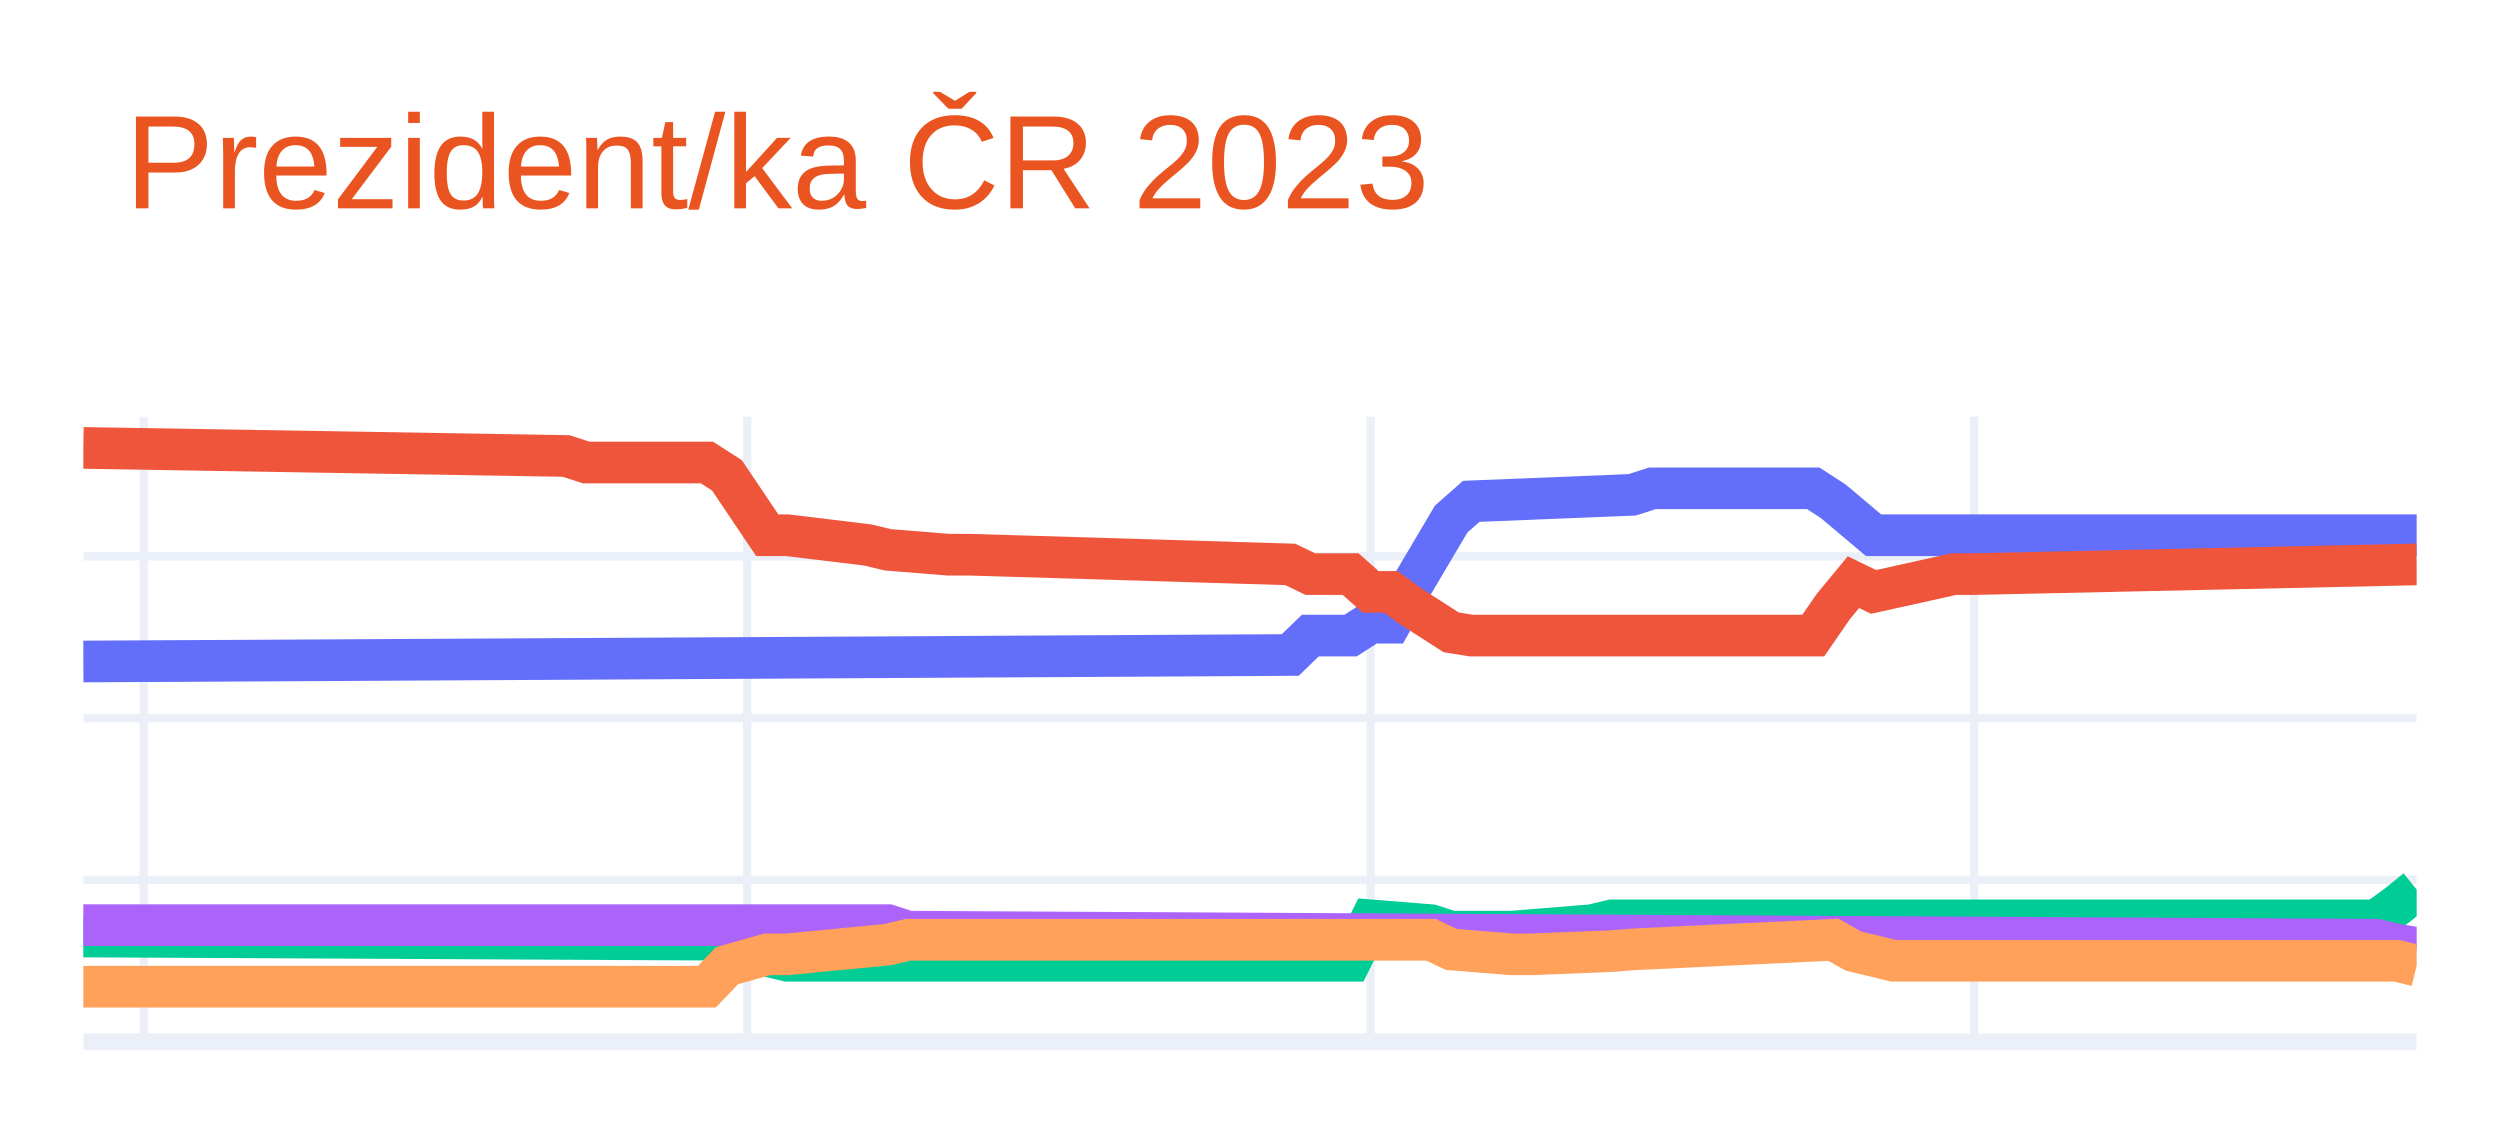
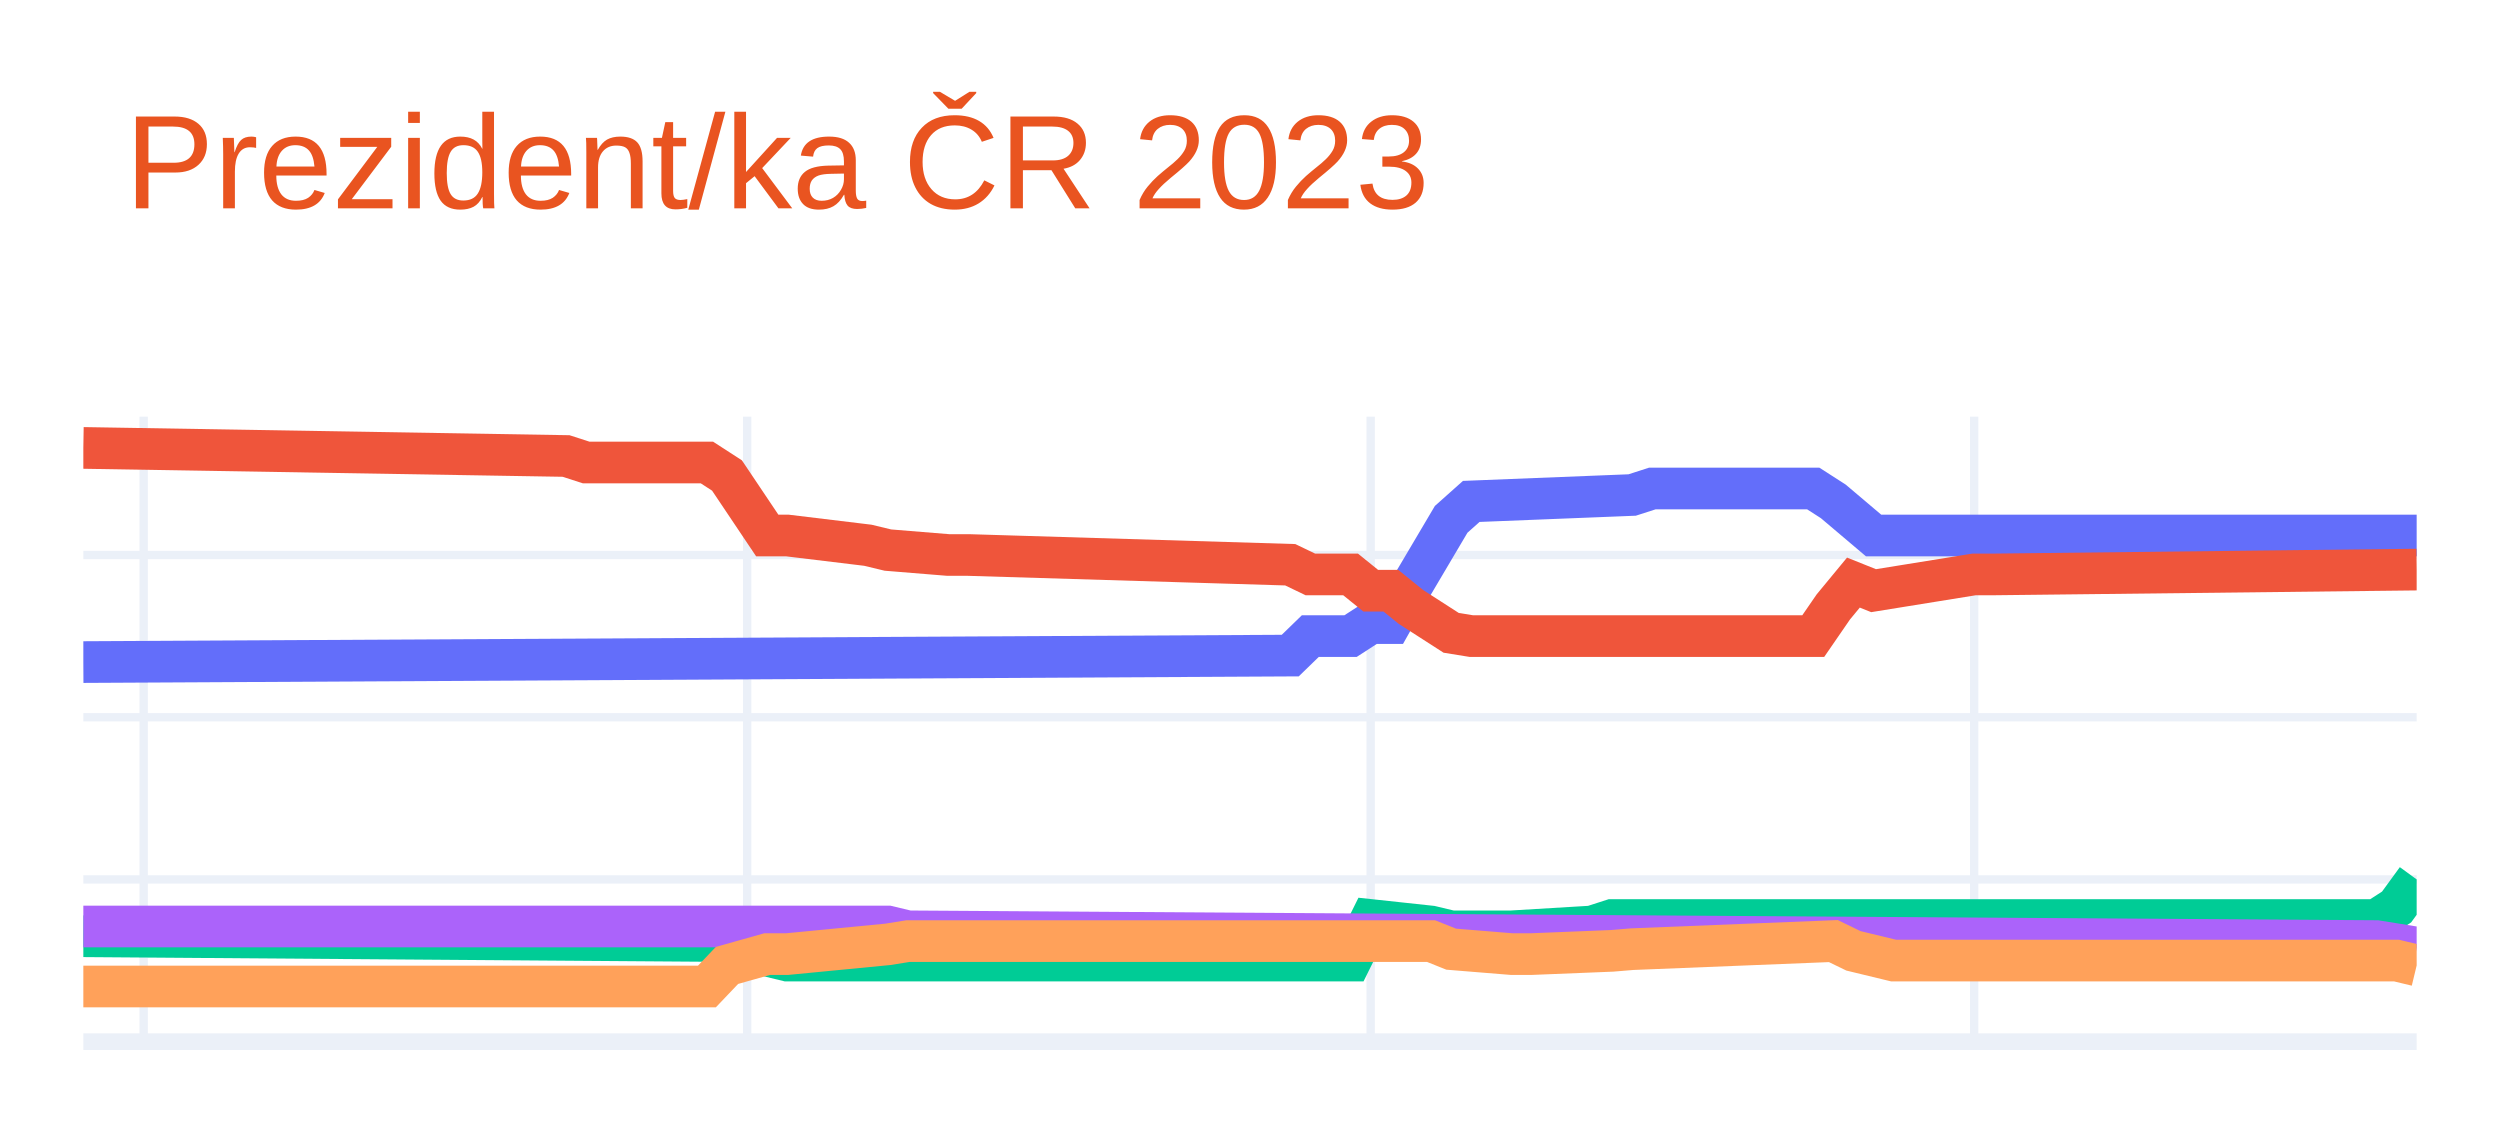
<svg xmlns="http://www.w3.org/2000/svg" class="main-svg" width="300" height="135" style="" viewBox="0 0 300 135">
  <rect x="0" y="0" width="300" height="135" style="fill: rgb(255, 255, 255); fill-opacity: 1;" />
-   <defs id="defs-eed7b8">
+   <defs id="defs-86ef12">
    <g class="clips">
-       <clipPath id="clipeed7b8xyplot" class="plotclip">
+       <clipPath id="clip86ef12xyplot" class="plotclip">
        <rect width="280" height="75" />
      </clipPath>
-       <clipPath class="axesclip" id="clipeed7b8x">
+       <clipPath class="axesclip" id="clip86ef12x">
        <rect x="10" y="0" width="280" height="135" />
      </clipPath>
-       <clipPath class="axesclip" id="clipeed7b8y">
+       <clipPath class="axesclip" id="clip86ef12y">
        <rect x="0" y="50" width="300" height="75" />
      </clipPath>
-       <clipPath class="axesclip" id="clipeed7b8xy">
+       <clipPath class="axesclip" id="clip86ef12xy">
        <rect x="10" y="50" width="280" height="75" />
      </clipPath>
    </g>
    <g class="gradients" />
    <g class="patterns" />
  </defs>
  <g class="bglayer" />
  <g class="layer-below">
    <g class="imagelayer" />
    <g class="shapelayer" />
  </g>
  <g class="cartesianlayer">
    <g class="subplot xy">
      <g class="layer-subplot">
        <g class="shapelayer" />
        <g class="imagelayer" />
      </g>
      <g class="minor-gridlayer">
        <g class="x" />
        <g class="y" />
      </g>
      <g class="gridlayer">
        <g class="x">
          <path class="xgrid crisp" transform="translate(17.24,0)" d="M0,50v75" style="stroke: rgb(235, 240, 248); stroke-opacity: 1; stroke-width: 1px;" />
          <path class="xgrid crisp" transform="translate(89.66,0)" d="M0,50v75" style="stroke: rgb(235, 240, 248); stroke-opacity: 1; stroke-width: 1px;" />
          <path class="xgrid crisp" transform="translate(164.48,0)" d="M0,50v75" style="stroke: rgb(235, 240, 248); stroke-opacity: 1; stroke-width: 1px;" />
          <path class="xgrid crisp" transform="translate(236.9,0)" d="M0,50v75" style="stroke: rgb(235, 240, 248); stroke-opacity: 1; stroke-width: 1px;" />
        </g>
        <g class="y">
-           <path class="ygrid crisp" transform="translate(0,105.59)" d="M10,0h280" style="stroke: rgb(235, 240, 248); stroke-opacity: 1; stroke-width: 1px;" />
-           <path class="ygrid crisp" transform="translate(0,86.17)" d="M10,0h280" style="stroke: rgb(235, 240, 248); stroke-opacity: 1; stroke-width: 1px;" />
-           <path class="ygrid crisp" transform="translate(0,66.76)" d="M10,0h280" style="stroke: rgb(235, 240, 248); stroke-opacity: 1; stroke-width: 1px;" />
+           <path class="ygrid crisp" transform="translate(0,105.53)" d="M10,0h280" style="stroke: rgb(235, 240, 248); stroke-opacity: 1; stroke-width: 1px;" />
+           <path class="ygrid crisp" transform="translate(0,86.07)" d="M10,0h280" style="stroke: rgb(235, 240, 248); stroke-opacity: 1; stroke-width: 1px;" />
+           <path class="ygrid crisp" transform="translate(0,66.6)" d="M10,0h280" style="stroke: rgb(235, 240, 248); stroke-opacity: 1; stroke-width: 1px;" />
        </g>
      </g>
      <g class="zerolinelayer">
        <path class="yzl zl crisp" transform="translate(0,125)" d="M10,0h280" style="stroke: rgb(235, 240, 248); stroke-opacity: 1; stroke-width: 2px;" />
      </g>
      <path class="xlines-below" />
      <path class="ylines-below" />
      <g class="overlines-below" />
      <g class="xaxislayer-below" />
      <g class="yaxislayer-below" />
      <g class="overaxes-below" />
-       <g class="plot" transform="translate(10,50)" clip-path="url(#clipeed7b8xyplot)">
+       <g class="plot" transform="translate(10,50)" clip-path="url(#clip86ef12xyplot)">
        <g class="scatterlayer mlayer">
-           <g class="trace scatter trace45a7b3" style="stroke-miterlimit: 2; opacity: 1;">
+           <g class="trace scatter tracecb4039" style="stroke-miterlimit: 2; opacity: 1;">
            <g class="fills" />
            <g class="errorbars" />
            <g class="lines">
-               <path class="js-line" d="M0,29.38L144.83,28.6L147.24,26.27L152.07,26.27L154.48,24.72L156.9,24.72L159.31,20.45L164.14,12.29L166.55,10.16L185.86,9.38L188.28,8.6L207.59,8.6L210,10.16L214.83,14.23L217.24,14.23L280,14.23" style="vector-effect: non-scaling-stroke; fill: none; stroke: rgb(99, 110, 250); stroke-opacity: 1; stroke-width: 5px; opacity: 1;" />
+               <path class="js-line" d="M0,29.45L144.83,28.67L147.24,26.33L152.07,26.33L154.48,24.77L156.9,24.77L159.31,20.49L164.14,12.32L166.55,10.17L185.86,9.4L188.28,8.62L207.59,8.62L210,10.17L214.83,14.26L217.24,14.26L280,14.26" style="vector-effect: non-scaling-stroke; fill: none; stroke: rgb(99, 110, 250); stroke-opacity: 1; stroke-width: 5px; opacity: 1;" />
            </g>
            <g class="points" />
            <g class="text" />
          </g>
-           <g class="trace scatter trace872bd4" style="stroke-miterlimit: 2; opacity: 1;">
+           <g class="trace scatter traceae43fa" style="stroke-miterlimit: 2; opacity: 1;">
            <g class="fills" />
            <g class="errorbars" />
            <g class="lines">
-               <path class="js-line" d="M0,3.75L57.93,4.72L60.34,5.5L74.83,5.5L77.24,7.05L82.07,14.23L84.48,14.23L94.14,15.4L96.55,15.98L103.79,16.56L106.21,16.56L144.83,17.73L147.24,18.89L152.07,18.89L154.48,21.03L156.9,21.03L159.31,22.78L164.14,25.88L166.55,26.27L207.59,26.27L210,22.78L212.41,19.86L214.83,21.03L224.48,18.89L226.9,18.89L280,17.73" style="vector-effect: non-scaling-stroke; fill: none; stroke: rgb(239, 85, 59); stroke-opacity: 1; stroke-width: 5px; opacity: 1;" />
+               <path class="js-line" d="M0,3.75L57.93,4.72L60.34,5.5L74.83,5.5L77.24,7.06L82.07,14.26L84.48,14.26L94.14,15.43L96.55,16.01L103.79,16.6L106.21,16.6L144.83,17.77L147.24,18.93L152.07,18.93L154.48,20.88L156.9,20.88L159.31,22.83L164.14,25.94L166.55,26.33L207.59,26.33L210,22.83L212.41,19.91L214.83,20.88L226.9,18.93L229.31,18.93L280,18.35" style="vector-effect: non-scaling-stroke; fill: none; stroke: rgb(239, 85, 59); stroke-opacity: 1; stroke-width: 5px; opacity: 1;" />
            </g>
            <g class="points" />
            <g class="text" />
          </g>
-           <g class="trace scatter trace56ed37" style="stroke-miterlimit: 2; opacity: 1;">
+           <g class="trace scatter trace15437c" style="stroke-miterlimit: 2; opacity: 1;">
            <g class="fills" />
            <g class="errorbars" />
            <g class="lines">
-               <path class="js-line" d="M0,62.38L77.24,62.77L79.66,64.13L84.48,65.29L86.9,65.29L152.07,65.29L154.48,60.44L161.72,61.02L164.14,61.8L168.97,61.8L171.38,61.8L181.03,61.02L183.45,60.44L275.17,60.44L277.59,58.69L280,56.75" style="vector-effect: non-scaling-stroke; fill: none; stroke: rgb(0, 204, 150); stroke-opacity: 1; stroke-width: 5px; opacity: 1;" />
+               <path class="js-line" d="M0,62.35L77.24,62.93L79.66,64.1L84.48,65.27L86.9,65.27L152.07,65.27L154.48,60.4L161.72,61.18L164.14,61.76L168.97,61.76L171.38,61.76L181.03,61.18L183.45,60.4L275.17,60.4L277.59,58.84L280,55.53" style="vector-effect: non-scaling-stroke; fill: none; stroke: rgb(0, 204, 150); stroke-opacity: 1; stroke-width: 5px; opacity: 1;" />
            </g>
            <g class="points" />
            <g class="text" />
          </g>
-           <g class="trace scatter traceec3c47" style="stroke-miterlimit: 2; opacity: 1;">
+           <g class="trace scatter trace85888e" style="stroke-miterlimit: 2; opacity: 1;">
            <g class="fills" />
            <g class="errorbars" />
            <g class="lines">
-               <path class="js-line" d="M0,61.02L96.55,61.02L98.97,61.8L275.17,62.77L277.59,63.35L280,63.74" style="vector-effect: non-scaling-stroke; fill: none; stroke: rgb(171, 99, 250); stroke-opacity: 1; stroke-width: 5px; opacity: 1;" />
+               <path class="js-line" d="M0,61.18L96.55,61.18L98.97,61.76L275.17,62.93L277.59,63.32L280,63.71" style="vector-effect: non-scaling-stroke; fill: none; stroke: rgb(171, 99, 250); stroke-opacity: 1; stroke-width: 5px; opacity: 1;" />
            </g>
            <g class="points" />
            <g class="text" />
          </g>
-           <g class="trace scatter trace563c68" style="stroke-miterlimit: 2; opacity: 1;">
+           <g class="trace scatter trace1ff53a" style="stroke-miterlimit: 2; opacity: 1;">
            <g class="fills" />
            <g class="errorbars" />
            <g class="lines">
-               <path class="js-line" d="M0,68.4L74.83,68.4L77.24,65.88L82.07,64.52L84.48,64.52L96.55,63.35L98.97,62.77L161.72,62.77L164.14,63.93L171.38,64.52L173.79,64.52L183.45,64.13L185.86,63.93L210,62.77L212.41,64.13L217.24,65.29L219.66,65.29L277.59,65.29L280,65.88" style="vector-effect: non-scaling-stroke; fill: none; stroke: rgb(255, 161, 90); stroke-opacity: 1; stroke-width: 5px; opacity: 1;" />
+               <path class="js-line" d="M0,68.38L74.83,68.38L77.24,65.85L82.07,64.49L84.48,64.49L96.55,63.32L98.97,62.93L161.72,62.93L164.14,63.9L171.38,64.49L173.79,64.49L183.45,64.1L185.86,63.9L210,62.93L212.41,64.1L217.24,65.27L219.66,65.27L277.59,65.27L280,65.85" style="vector-effect: non-scaling-stroke; fill: none; stroke: rgb(255, 161, 90); stroke-opacity: 1; stroke-width: 5px; opacity: 1;" />
            </g>
            <g class="points" />
            <g class="text" />
          </g>
        </g>
      </g>
      <g class="overplot" />
      <path class="xlines-above crisp" d="M0,0" style="fill: none;" />
      <path class="ylines-above crisp" d="M0,0" style="fill: none;" />
      <g class="overlines-above" />
      <g class="xaxislayer-above" />
      <g class="yaxislayer-above" />
      <g class="overaxes-above" />
    </g>
  </g>
  <g class="polarlayer" />
  <g class="smithlayer" />
  <g class="ternarylayer" />
  <g class="geolayer" />
  <g class="funnelarealayer" />
  <g class="pielayer" />
  <g class="iciclelayer" />
  <g class="treemaplayer" />
  <g class="sunburstlayer" />
  <g class="glimages" />
-   <defs id="topdefs-eed7b8">
+   <defs id="topdefs-86ef12">
    <g class="clips" />
  </defs>
  <g class="layer-above">
    <g class="imagelayer" />
    <g class="shapelayer" />
  </g>
  <g class="infolayer">
    <g class="g-gtitle">
      <text class="gtitle" x="15" y="25" text-anchor="start" dy="0em" style="font-family: Ubuntu, verdana, arial, sans-serif; font-size: 16px; fill: rgb(233, 84, 32); opacity: 1; font-weight: normal; white-space: pre;">Prezident/ka ČR 2023</text>
    </g>
    <g class="g-xtitle" />
    <g class="g-ytitle" />
  </g>
</svg>
